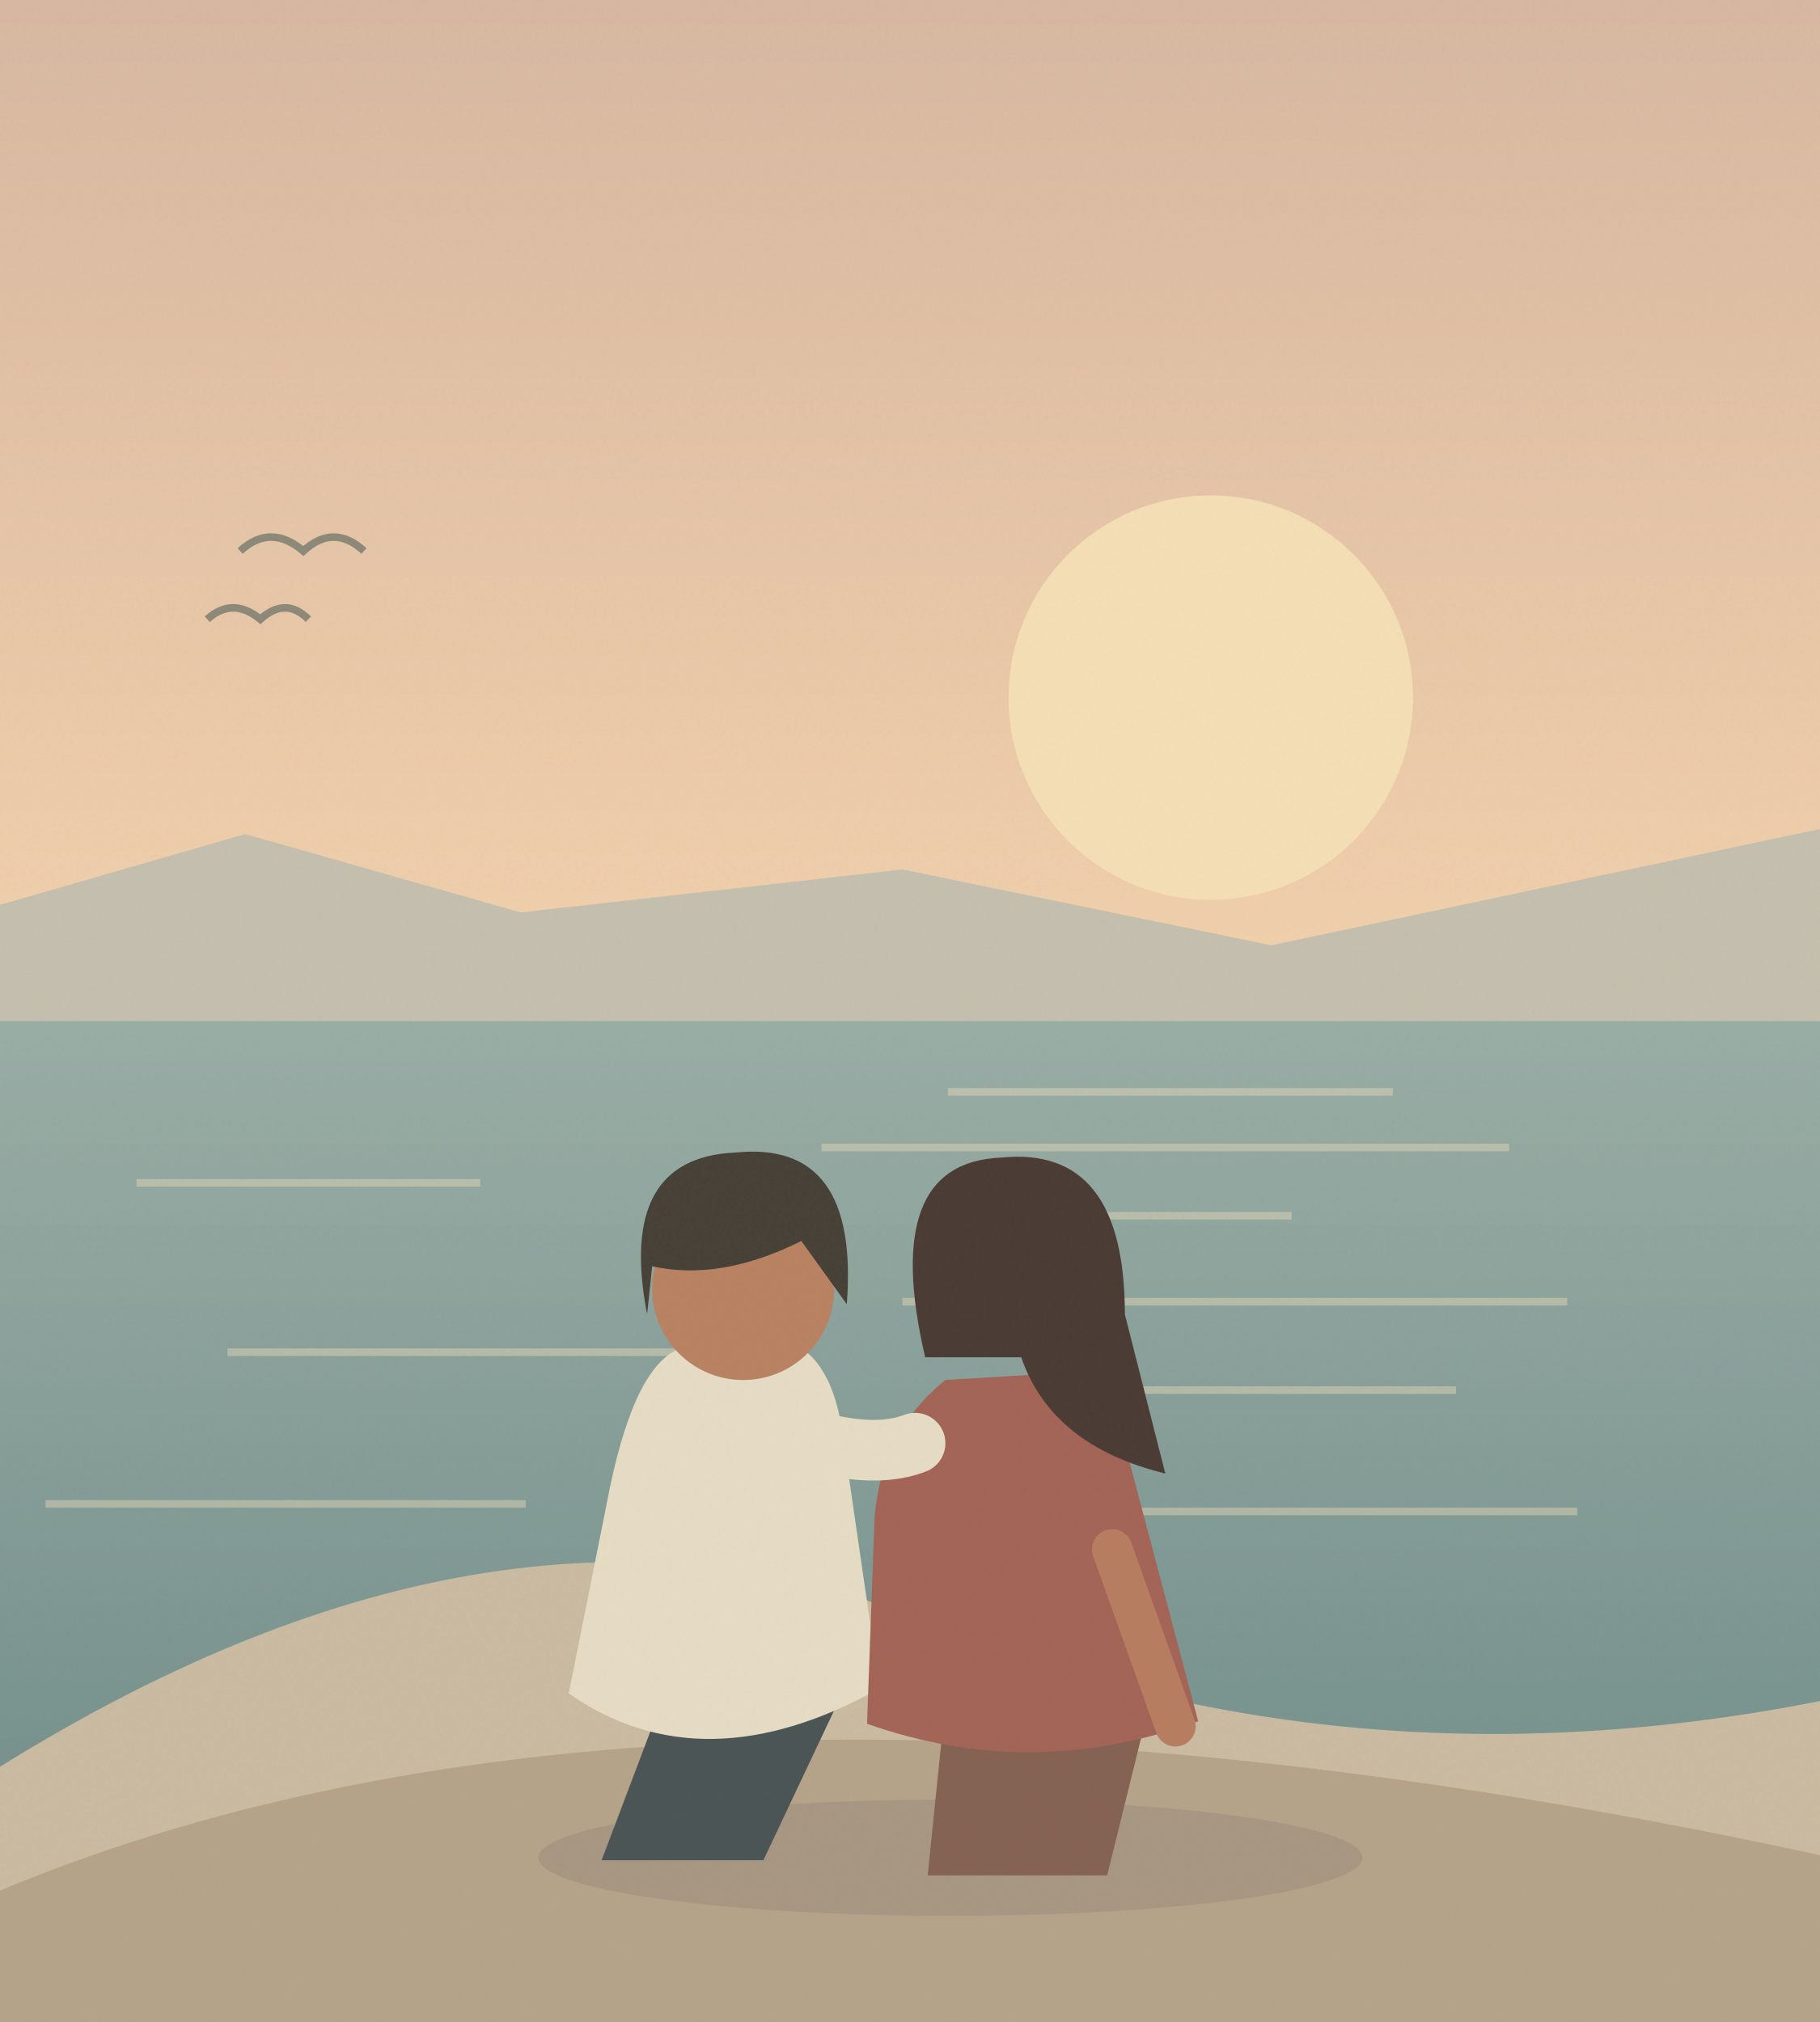
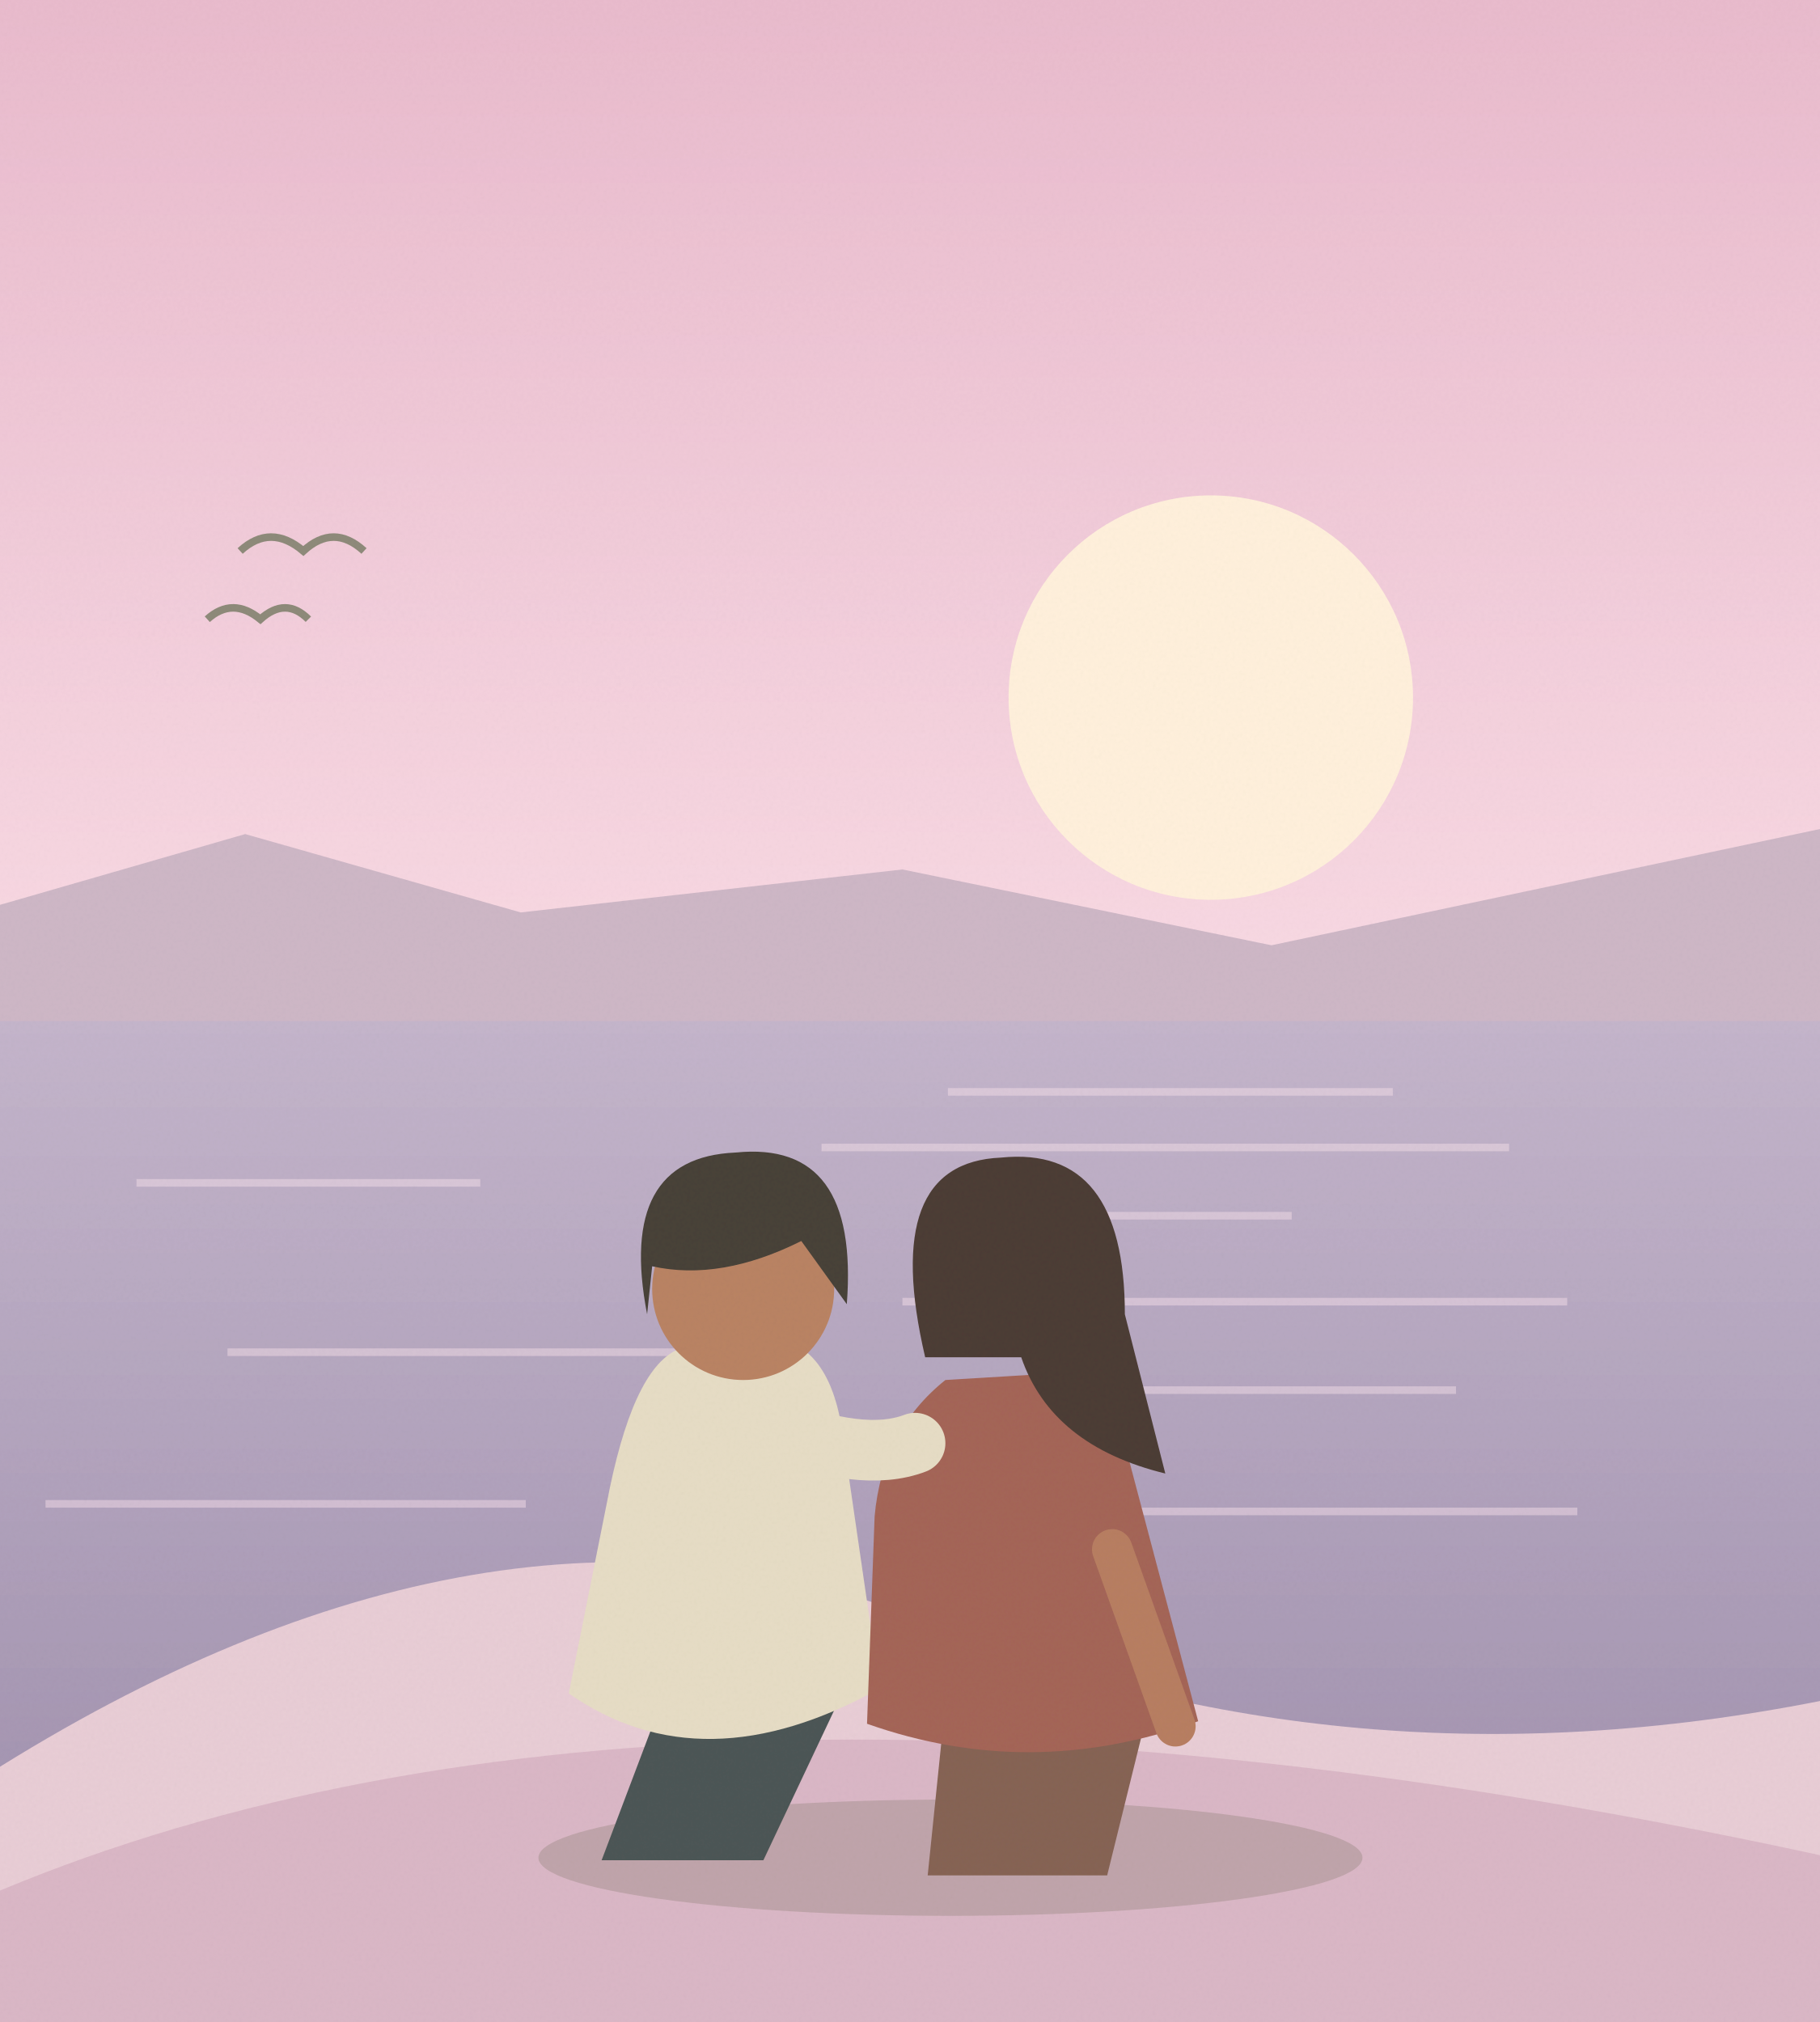
<svg xmlns="http://www.w3.org/2000/svg" width="720" height="800" viewBox="0 0 720 800">
  <defs>
    <linearGradient id="sky" x2="0" y2="1">
-       <stop stop-color="#d8b8a2" />
-       <stop offset="1" stop-color="#f5d4ad" />
+       <stop stop-color="#E9BBCD" />
+       <stop offset="1" stop-color="#FADDE6" />
    </linearGradient>
    <linearGradient id="sea" x2="0" y2="1">
-       <stop stop-color="#9aaea6" />
-       <stop offset="1" stop-color="#6d8986" />
+       <stop stop-color="#C4B5CB" />
+       <stop offset="1" stop-color="#9B8CAA" />
    </linearGradient>
    <filter id="grain">
      <feTurbulence type="fractalNoise" baseFrequency=".7" numOctaves="3" stitchTiles="stitch" />
      <feColorMatrix type="saturate" values="0" />
      <feComponentTransfer>
        <feFuncA type="linear" slope=".065" />
      </feComponentTransfer>
      <feBlend in="SourceGraphic" mode="multiply" />
    </filter>
  </defs>
  <g filter="url(#grain)">
    <path fill="url(#sky)" d="M0 0h720v440H0z" />
-     <circle cx="479" cy="276" r="80" fill="#f5dfb6" />
-     <path fill="#c5c0af" d="M0 358 97 330 206 361 357 344 503 374 720 328v129H0z" />
+     <circle cx="479" cy="276" r="80" fill="#FFF0DB" />
+     <path fill="#CEB7C6" d="M0 358 97 330 206 361 357 344 503 374 720 328v129H0z" />
    <path fill="url(#sea)" d="M0 404h720v396H0z" />
-     <g fill="none" stroke="#e9d9b9" stroke-width="3" opacity=".45">
+     <g fill="none" stroke="#F9E2EB" stroke-width="3" opacity=".45">
      <path d="M375 432h176m-226 22h272m-230 27h144m-154 34h263m-240 35h196M54 468h136m-100 67h182M18 595h190m215 3h201" />
    </g>
-     <path d="M0 699q201-125 367-57t353 31v127H0" fill="#cabba2" />
-     <path d="M0 748q268-112 720-14v66H0" fill="#b5a48a" />
+     <path d="M0 699q201-125 367-57t353 31v127H0" fill="#E8CDD5" />
+     <path d="M0 748q268-112 720-14v66H0" fill="#DAB7C6" />
    <ellipse cx="376" cy="735" rx="163" ry="23" fill="#8e8075" opacity=".35" />
    <path d="m266 662-28 74h64l34-72" fill="#4e5756" />
    <path d="m375 664-8 78h71l20-81" fill="#866355" />
    <path d="M268 534q-18 8-28 61l-15 75q53 37 123-2l-15-103q-6-37-33-36" fill="#e6dcc5" />
    <path d="M374 546q-25 20-28 54l-3 82q65 23 131-1l-27-102q-8-31-40-35" fill="#a46558" />
    <circle cx="294" cy="510" r="36" fill="#b98364" />
    <path d="M256 520q-12-62 35-64 49-5 44 60l-18-25q-32 16-59 10" fill="#484239" />
    <path d="M366 537q-18-77 30-79 49-5 49 62l16 63q-45-11-57-46" fill="#4e3e35" />
    <path d="M304 564q37 15 58 7" fill="none" stroke="#e6dcc5" stroke-width="24" stroke-linecap="round" />
    <path d="m440 613 25 70" stroke="#b87e62" stroke-width="16" stroke-linecap="round" />
    <path d="M95 218q12-11 25 0 12-11 24 0m-62 27q10-9 21 0 10-9 19 0" fill="none" stroke="#8e8a7a" stroke-width="3" />
  </g>
</svg>
